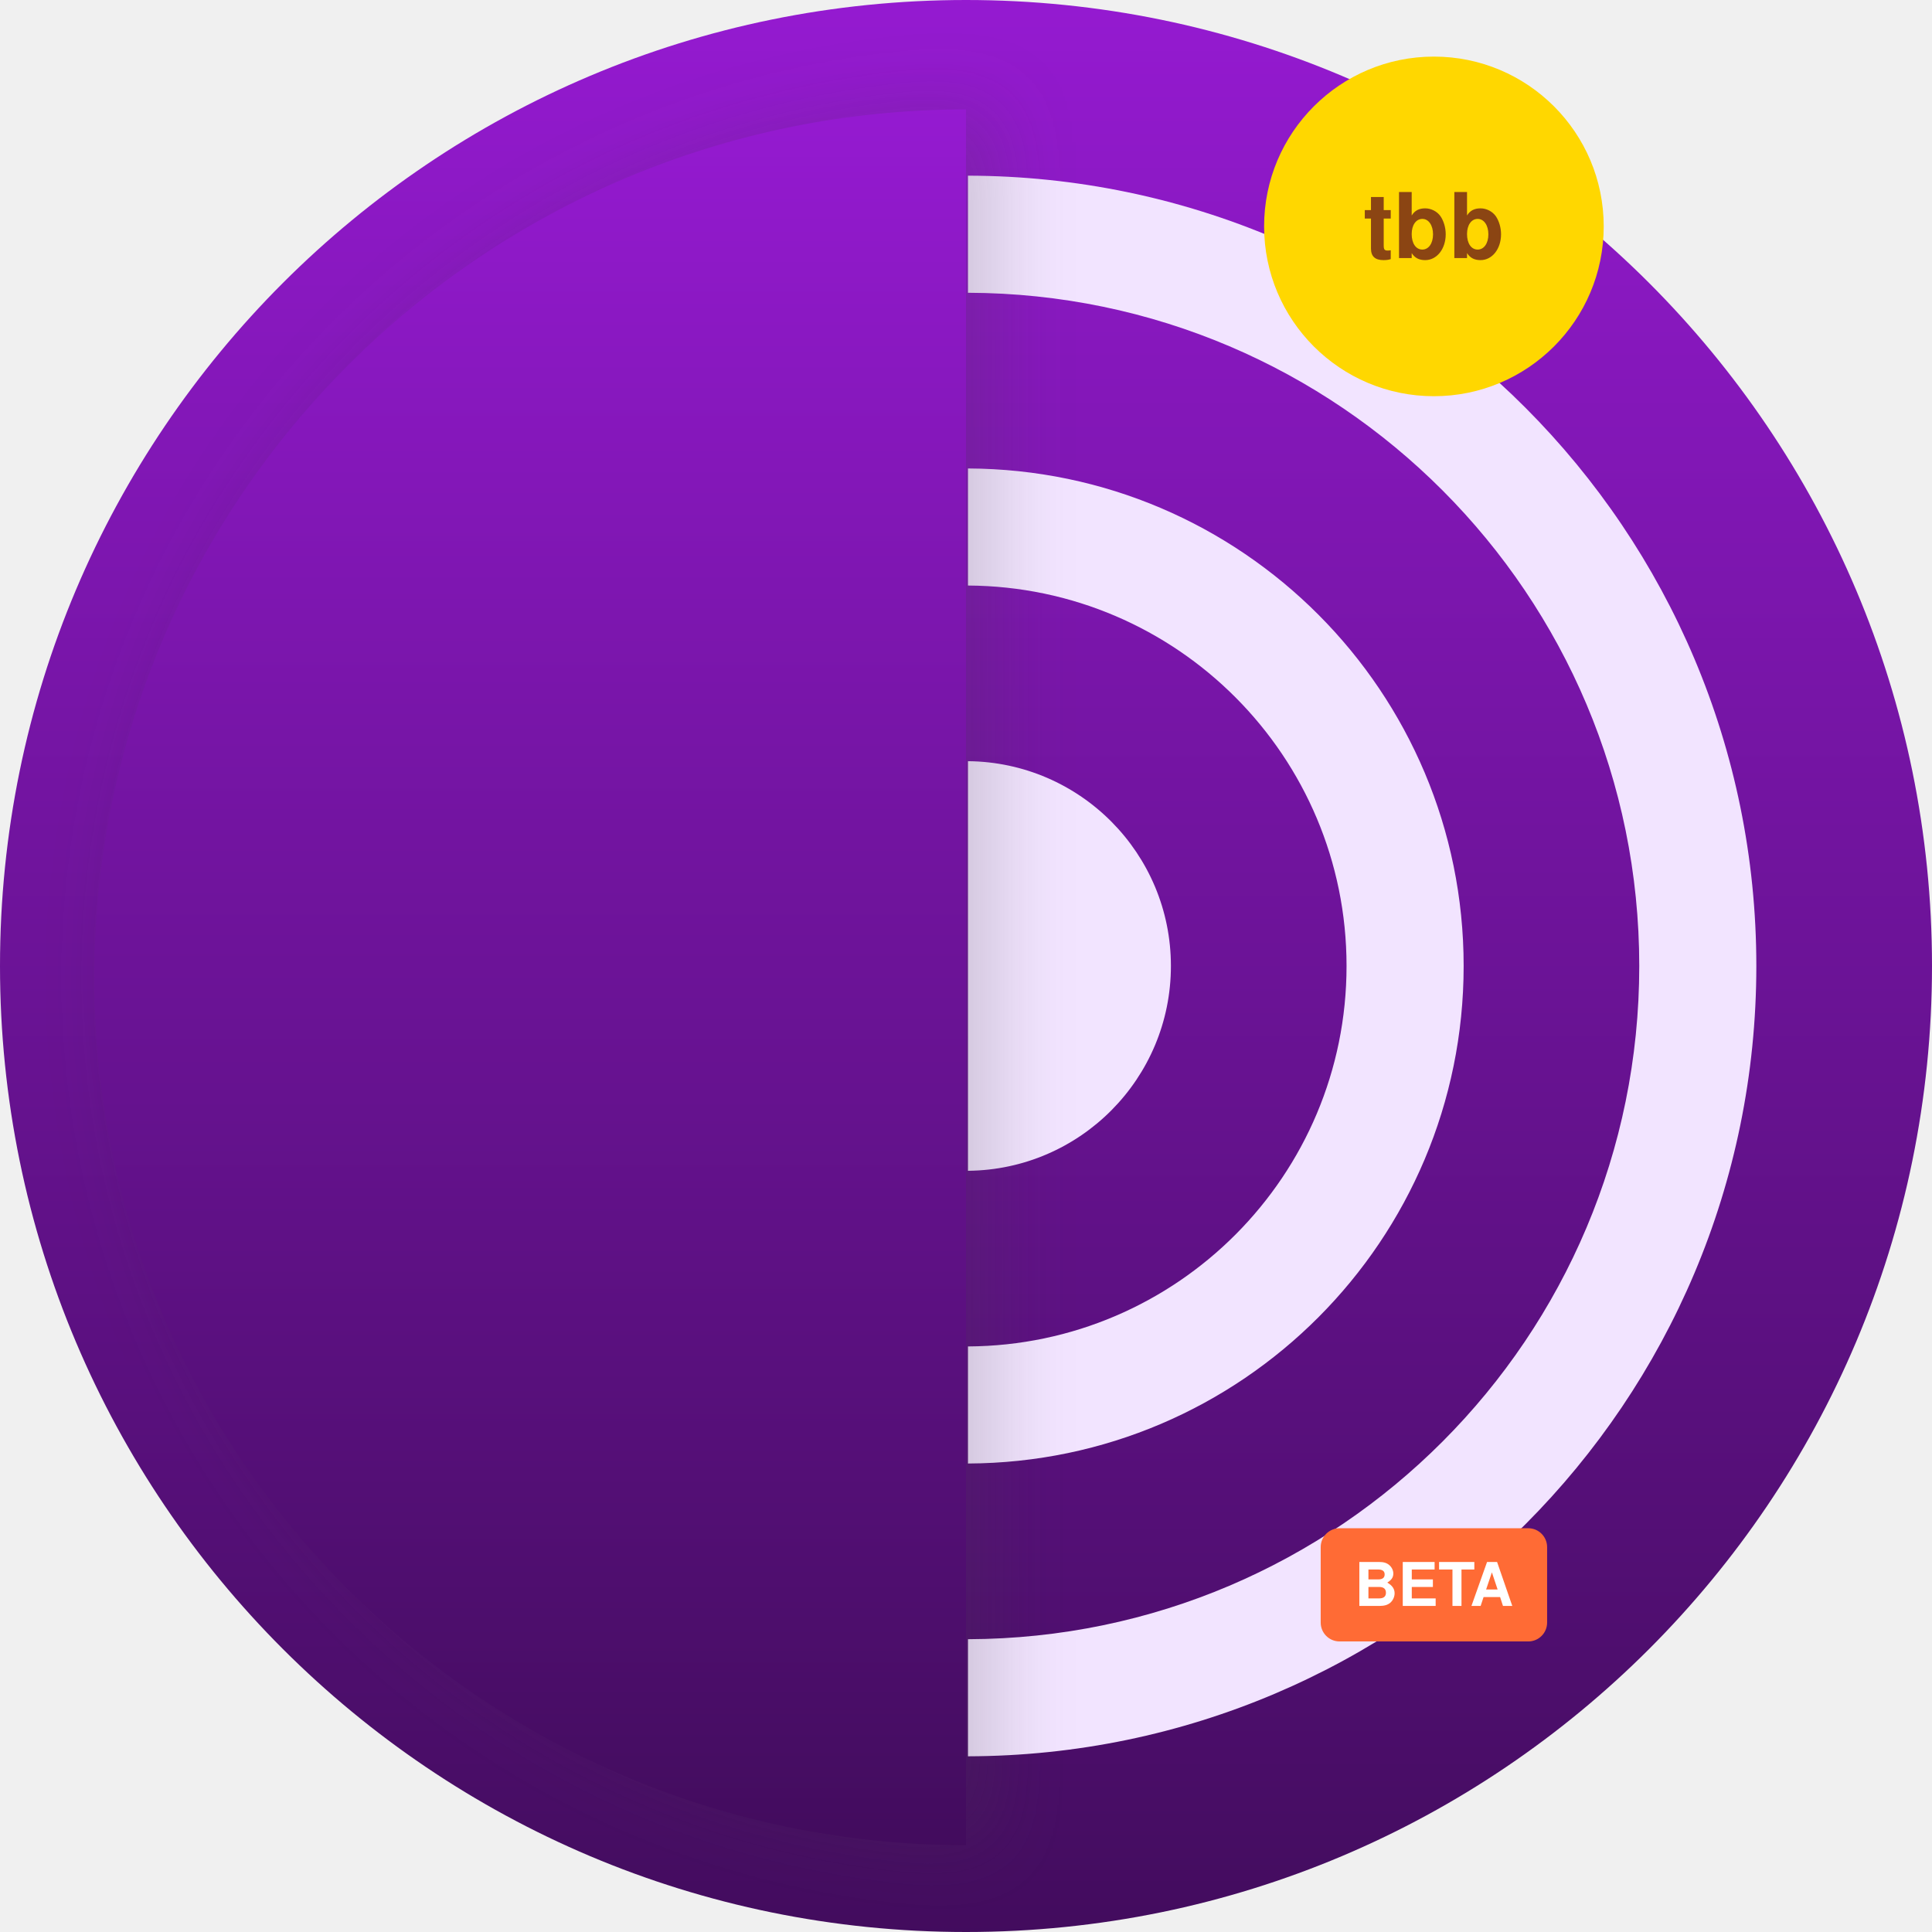
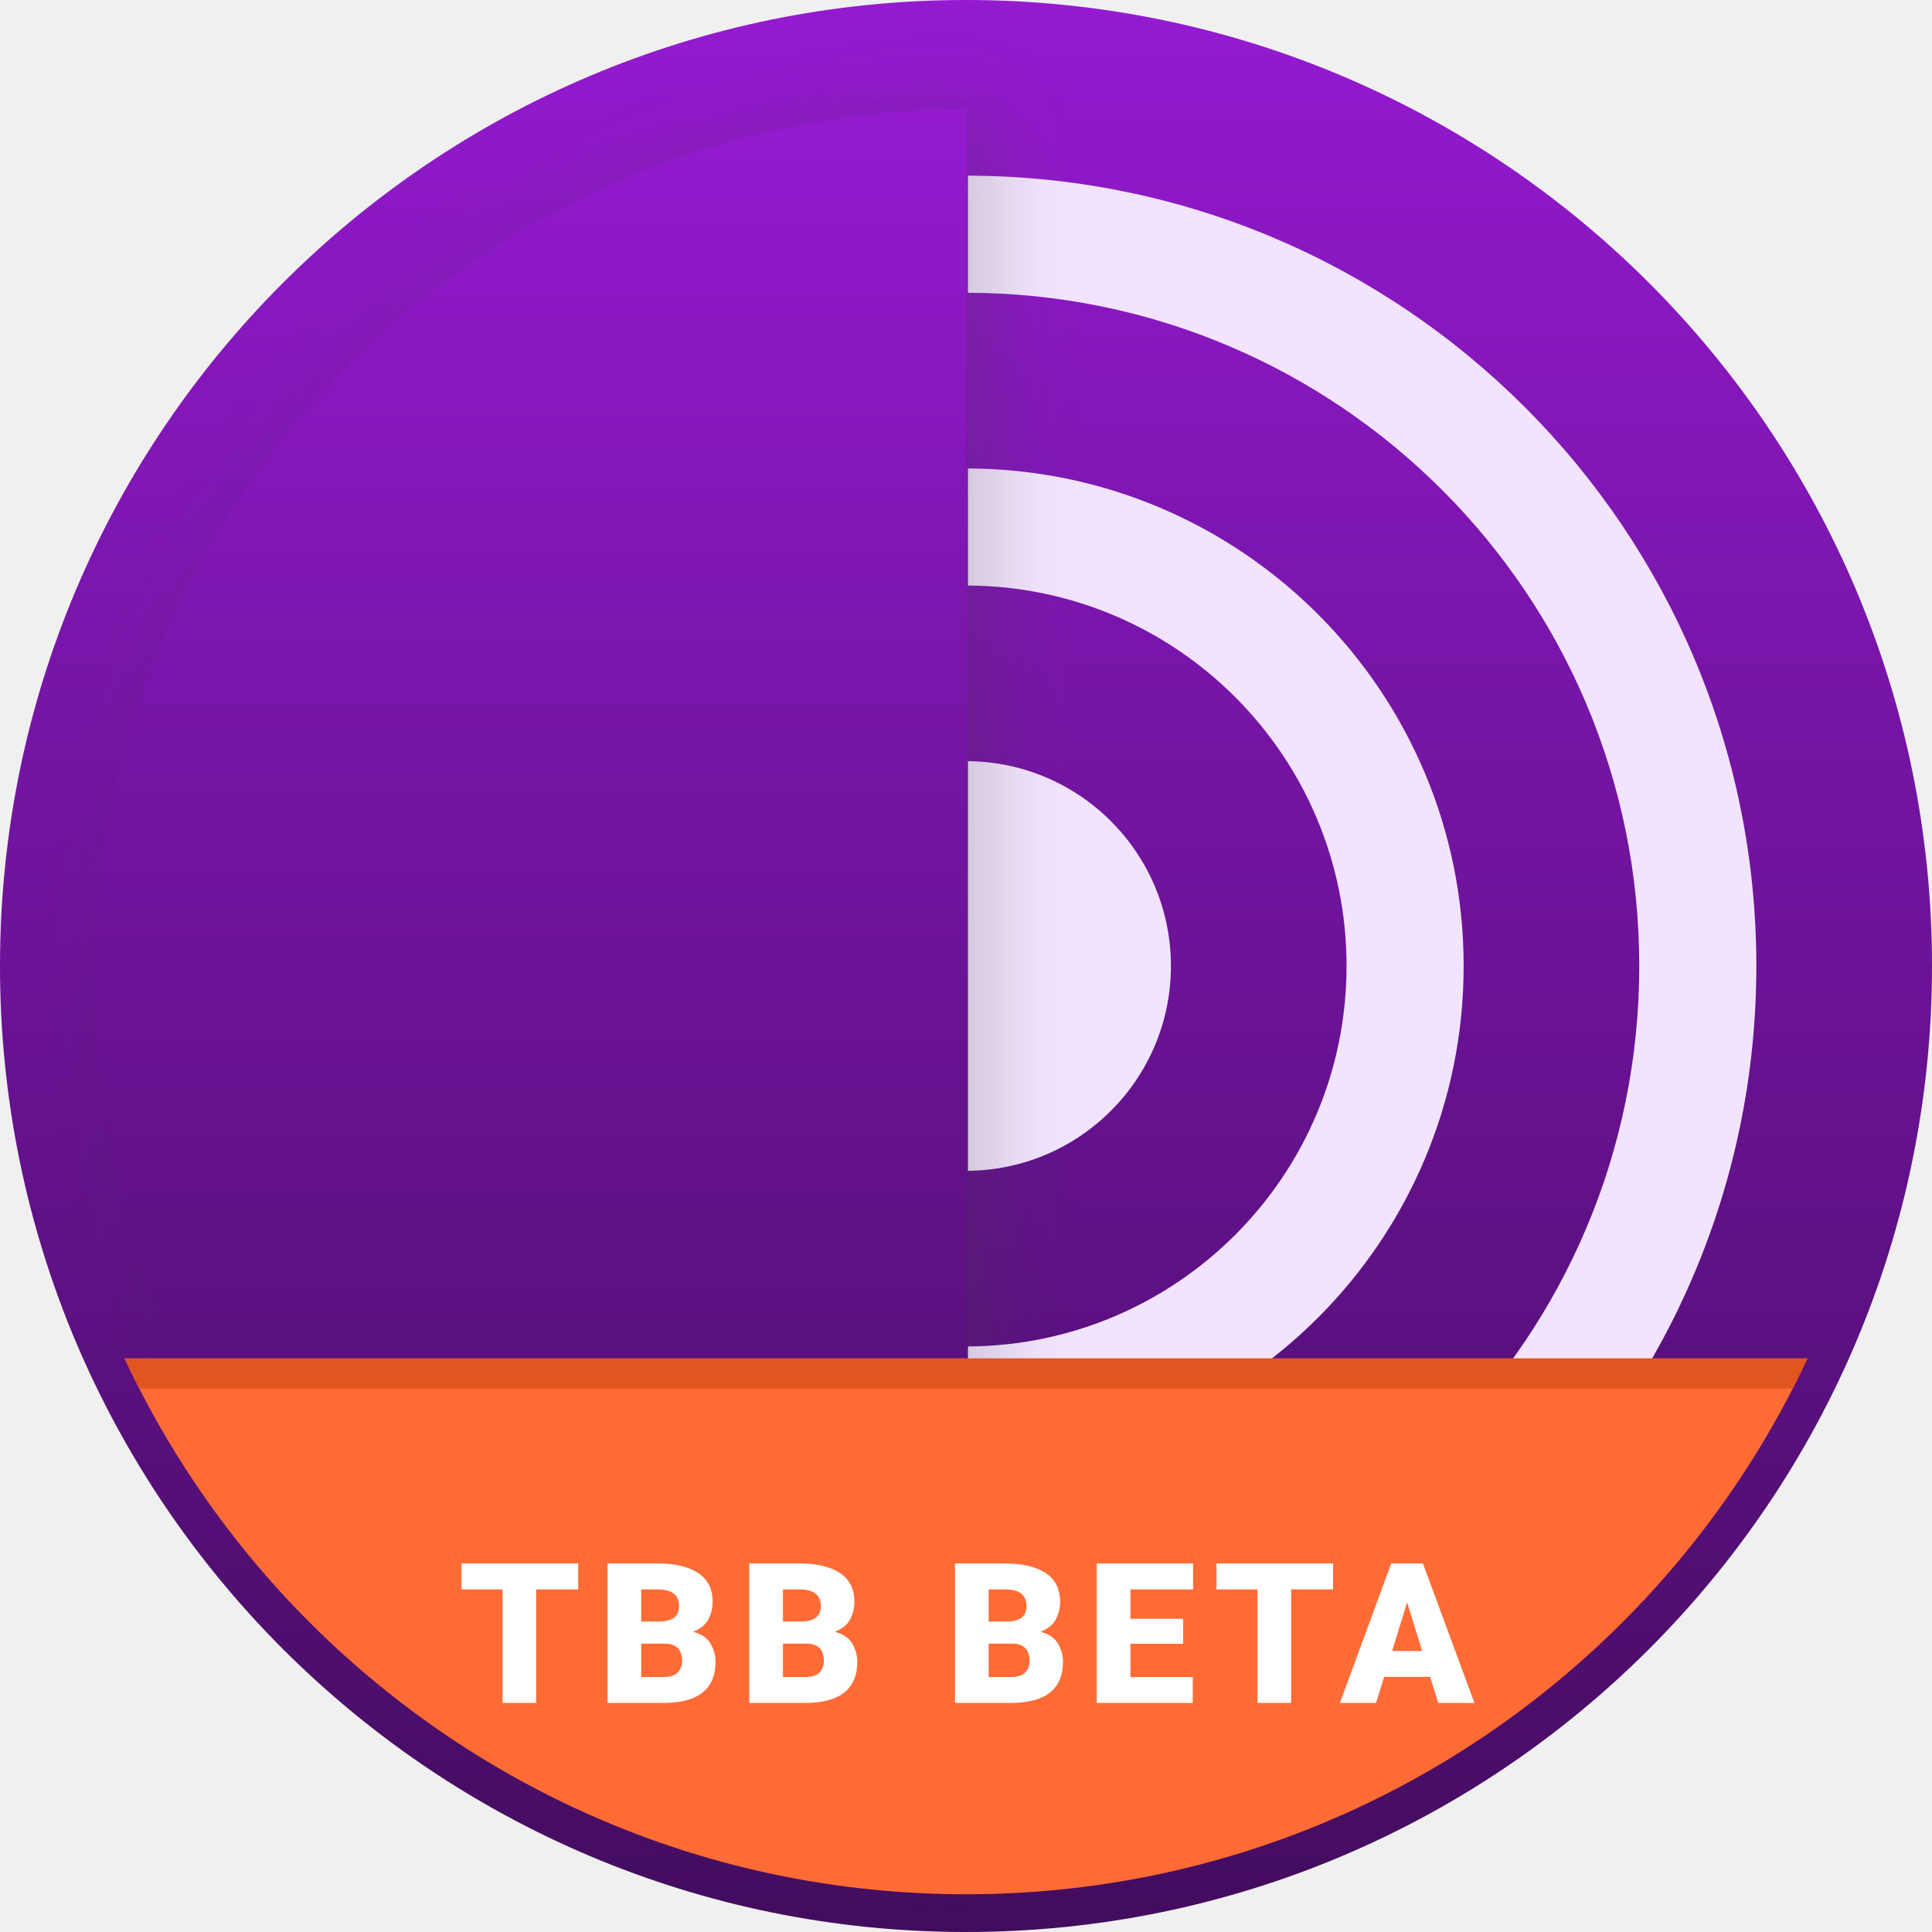
<svg xmlns="http://www.w3.org/2000/svg" xmlns:xlink="http://www.w3.org/1999/xlink" width="512px" height="512px" viewBox="0 0 512 512" version="1.1">
  <defs>
    <linearGradient x1="50%" y1="100%" x2="50%" y2="0%" id="linearGradient-1">
      <stop stop-color="#420C5D" offset="0%" />
      <stop stop-color="#951AD1" offset="100%" />
    </linearGradient>
    <path d="M25,29 C152.578,29 256,131.975 256,259 C256,386.025 152.578,489 25,489 L25,29 Z" id="path-2" />
    <filter x="-18.2%" y="-7.4%" width="129.4%" height="114.8%" filterUnits="objectBoundingBox" id="filter-3">
      <feOffset dx="-8" dy="0" in="SourceAlpha" result="shadowOffsetOuter1" />
      <feGaussianBlur stdDeviation="10" in="shadowOffsetOuter1" result="shadowBlurOuter1" />
      <feColorMatrix values="0 0 0 0 0.251   0 0 0 0 0.251   0 0 0 0 0.251  0 0 0 0.2 0" type="matrix" in="shadowBlurOuter1" />
    </filter>
+     <clipPath id="circle-clip">
+       <circle cx="256" cy="256" r="246" />
+     </clipPath>
  </defs>
  <g id="tor-browser-icon" stroke="none" stroke-width="1" fill="none" fill-rule="evenodd">
    <g id="icon_512x512">
      <g id="Group">
        <g id="tb_icon/Stable">
          <g id="Stable">
            <circle id="background" fill="#F2E4FF" fill-rule="nonzero" cx="256" cy="256" r="246" />
            <path d="M256.525,465.44 L256.525,434.407 C354.826,434.123 434.421,354.365 434.421,255.993 C434.421,157.628 354.826,77.87 256.525,77.586 L256.525,46.553 C371.964,46.844 465.447,140.49 465.447,255.993 C465.447,371.503 371.964,465.156 256.525,465.44 Z M256.525,356.82 C311.97,356.529 356.849,311.516 356.849,255.993 C356.849,200.477 311.97,155.464 256.525,155.173 L256.525,124.147 C329.115,124.43 387.882,183.339 387.882,255.993 C387.882,328.654 329.115,387.562 256.525,387.846 L256.525,356.82 Z M256.525,201.719 C286.267,202.003 310.303,226.18 310.303,255.993 C310.303,285.812 286.267,309.99 256.525,310.274 L256.525,201.719 Z M0,255.993 C0,397.384 114.609,512 256,512 C397.384,512 512,397.384 512,255.993 C512,114.609 397.384,0 256,0 C114.609,0 0,114.609 0,255.993 Z" id="center" fill="url(#linearGradient-1)" />
            <g id="half" transform="translate(140.5, 259) scale(-1, 1) translate(-140.5, -259) ">
              <use fill="black" fill-opacity="1" filter="url(#filter-3)" xlink:href="#path-2" />
              <use fill="url(#linearGradient-1)" fill-rule="evenodd" xlink:href="#path-2" />
            </g>
          </g>
        </g>
      </g>
    </g>
  </g>
-   <g id="tbb-badge" transform="translate(380, 60)">
-     <circle cx="0" cy="0" r="45" fill="#FFD700" />
-     <text x="0" y="0" text-anchor="middle" dominant-baseline="middle" font-family="Helvetica, Arial, sans-serif" font-size="24" font-weight="bold" fill="#8B4513">tbb</text>
-   </g>
-   <g id="beta-badge" transform="translate(380, 420)">
-     <rect x="-30" y="-15" width="60" height="30" rx="5" fill="#FF6B35" />
-     <text x="0" y="0" text-anchor="middle" dominant-baseline="middle" font-family="Helvetica, Arial, sans-serif" font-size="16" font-weight="bold" fill="#FFFFFF">BETA</text>
+   <g id="tbb-beta-banner" clip-path="url(#circle-clip)">
+     <rect x="0" y="360" width="512" height="152" fill="#FF6B35" />
+     <rect x="0" y="360" width="512" height="8" fill="#E05520" />
+     <text x="256" y="437" text-anchor="middle" dominant-baseline="middle" font-family="-apple-system, BlinkMacSystemFont, 'Segoe UI', Roboto, Helvetica, Arial, sans-serif" font-size="52" font-weight="900" fill="#FFFFFF" letter-spacing="4">TBB BETA</text>
  </g>
</svg>
